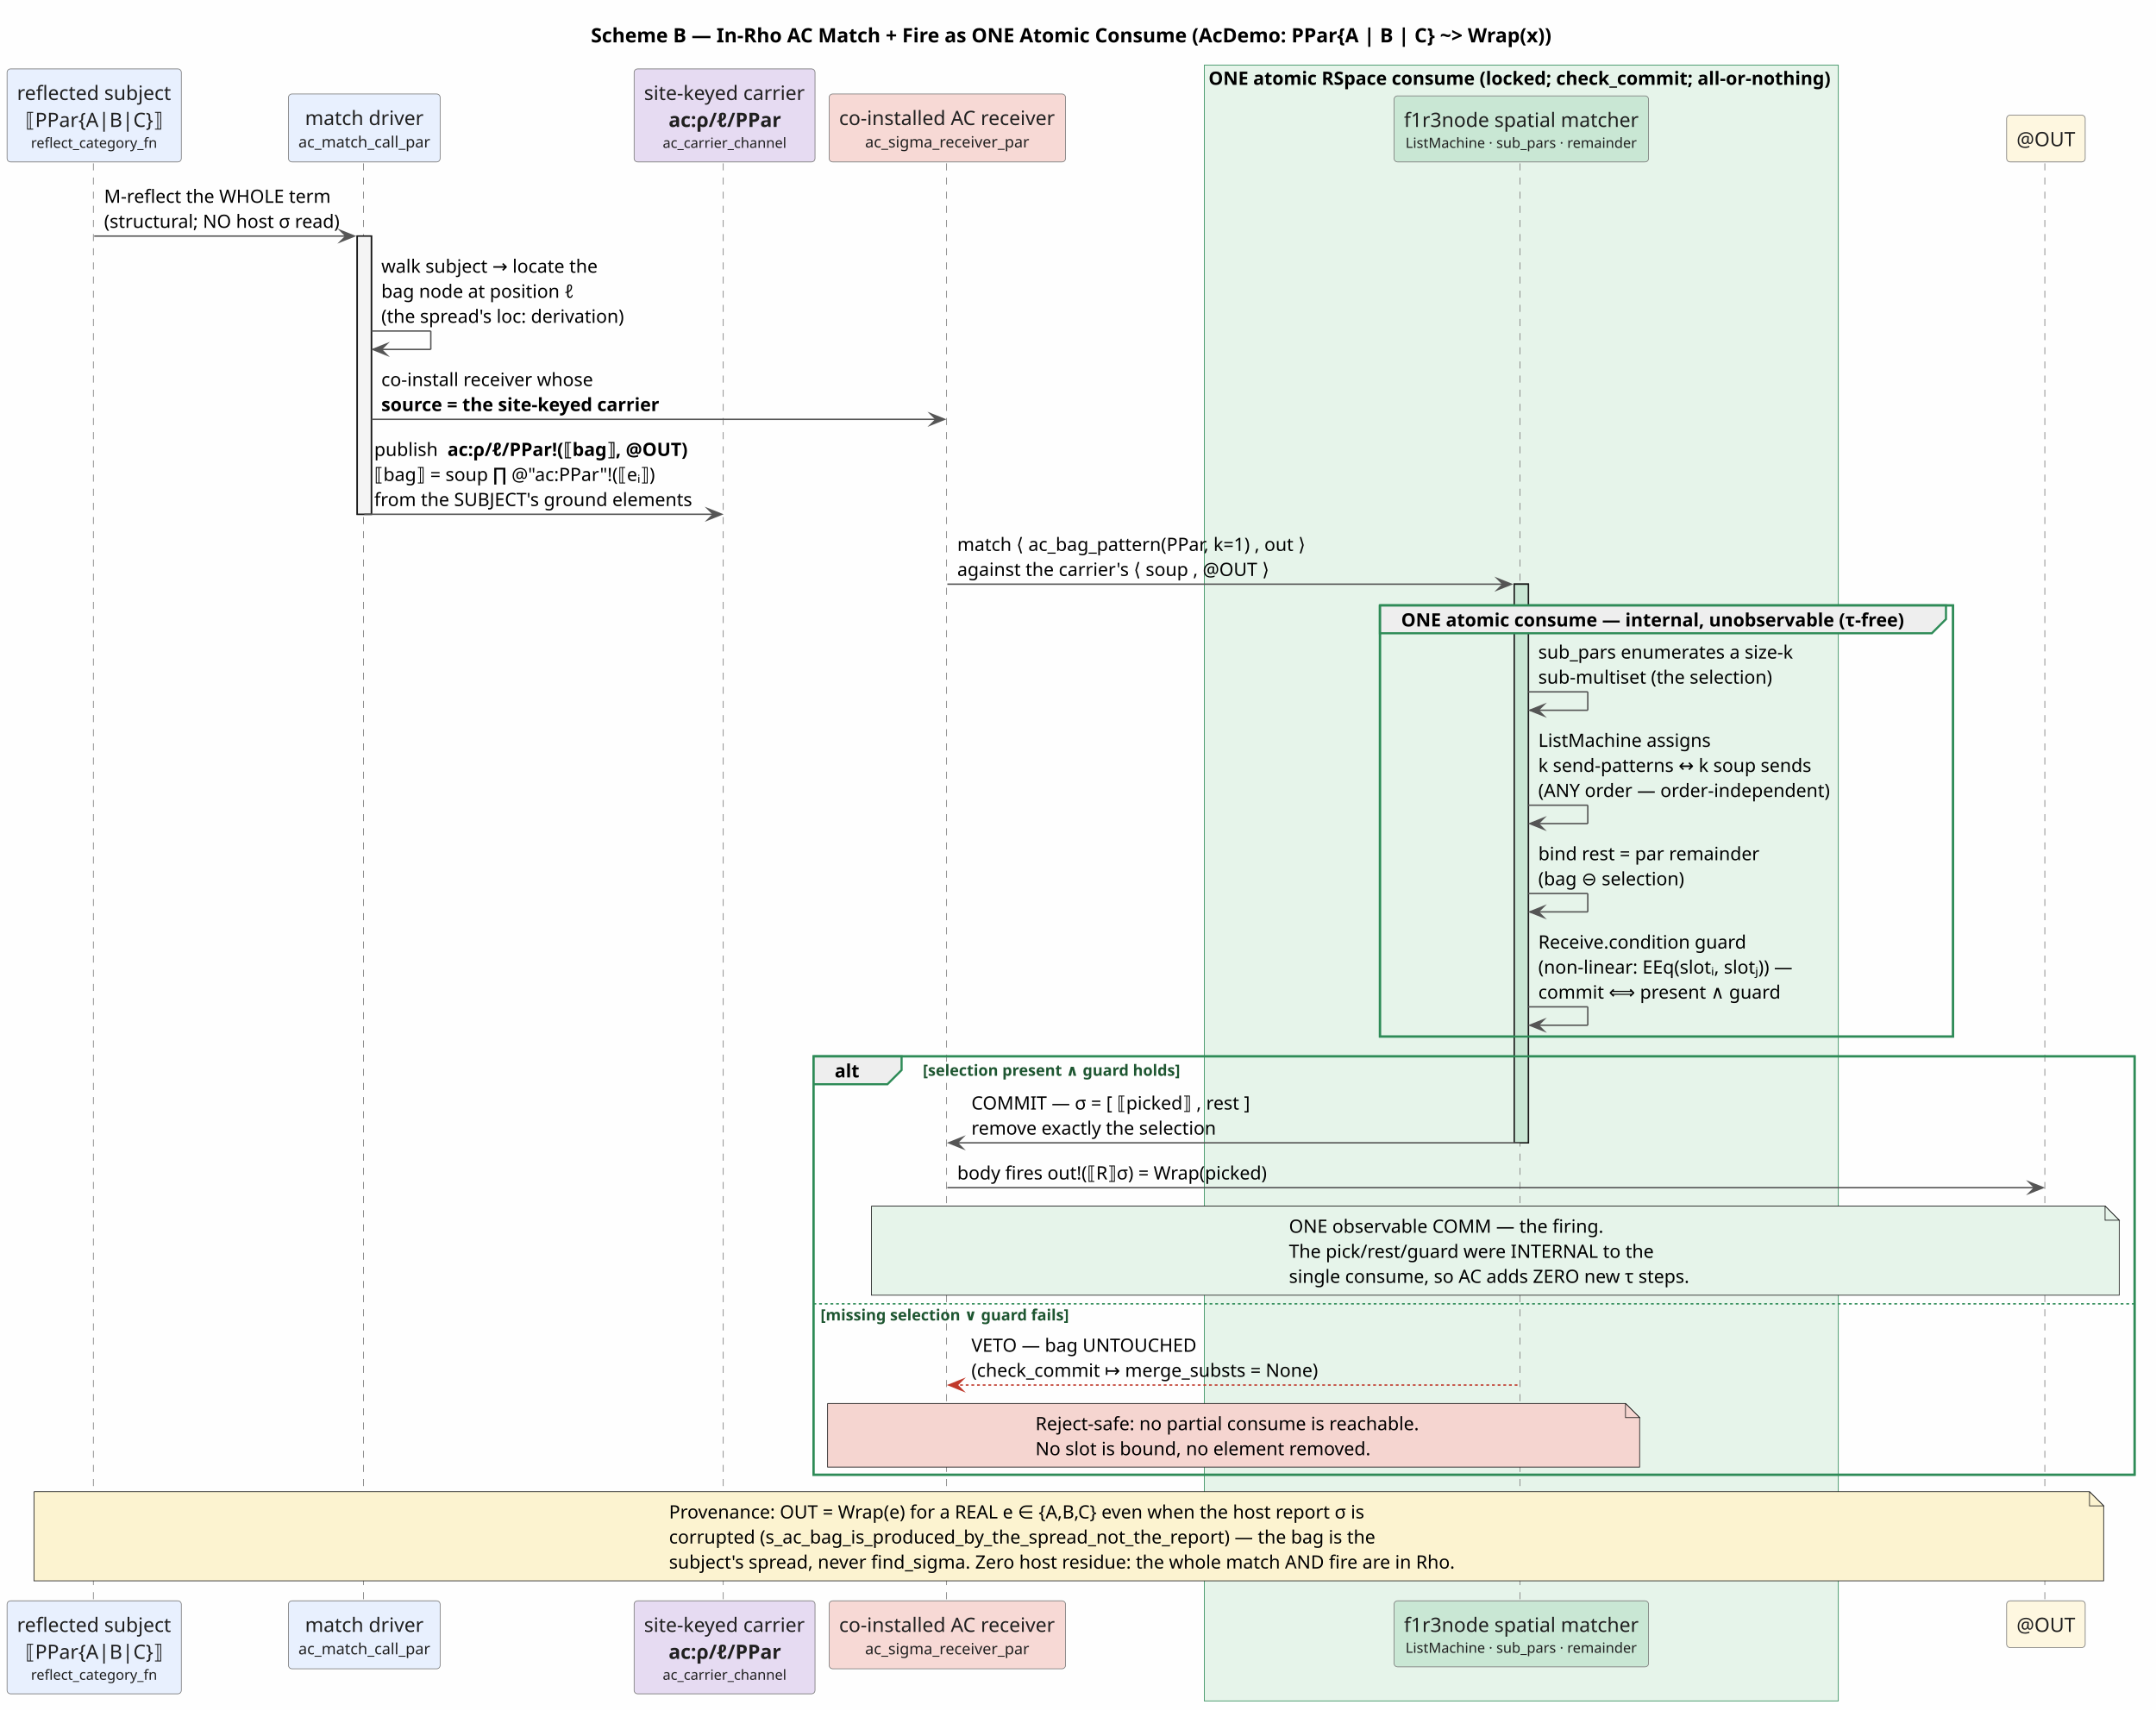
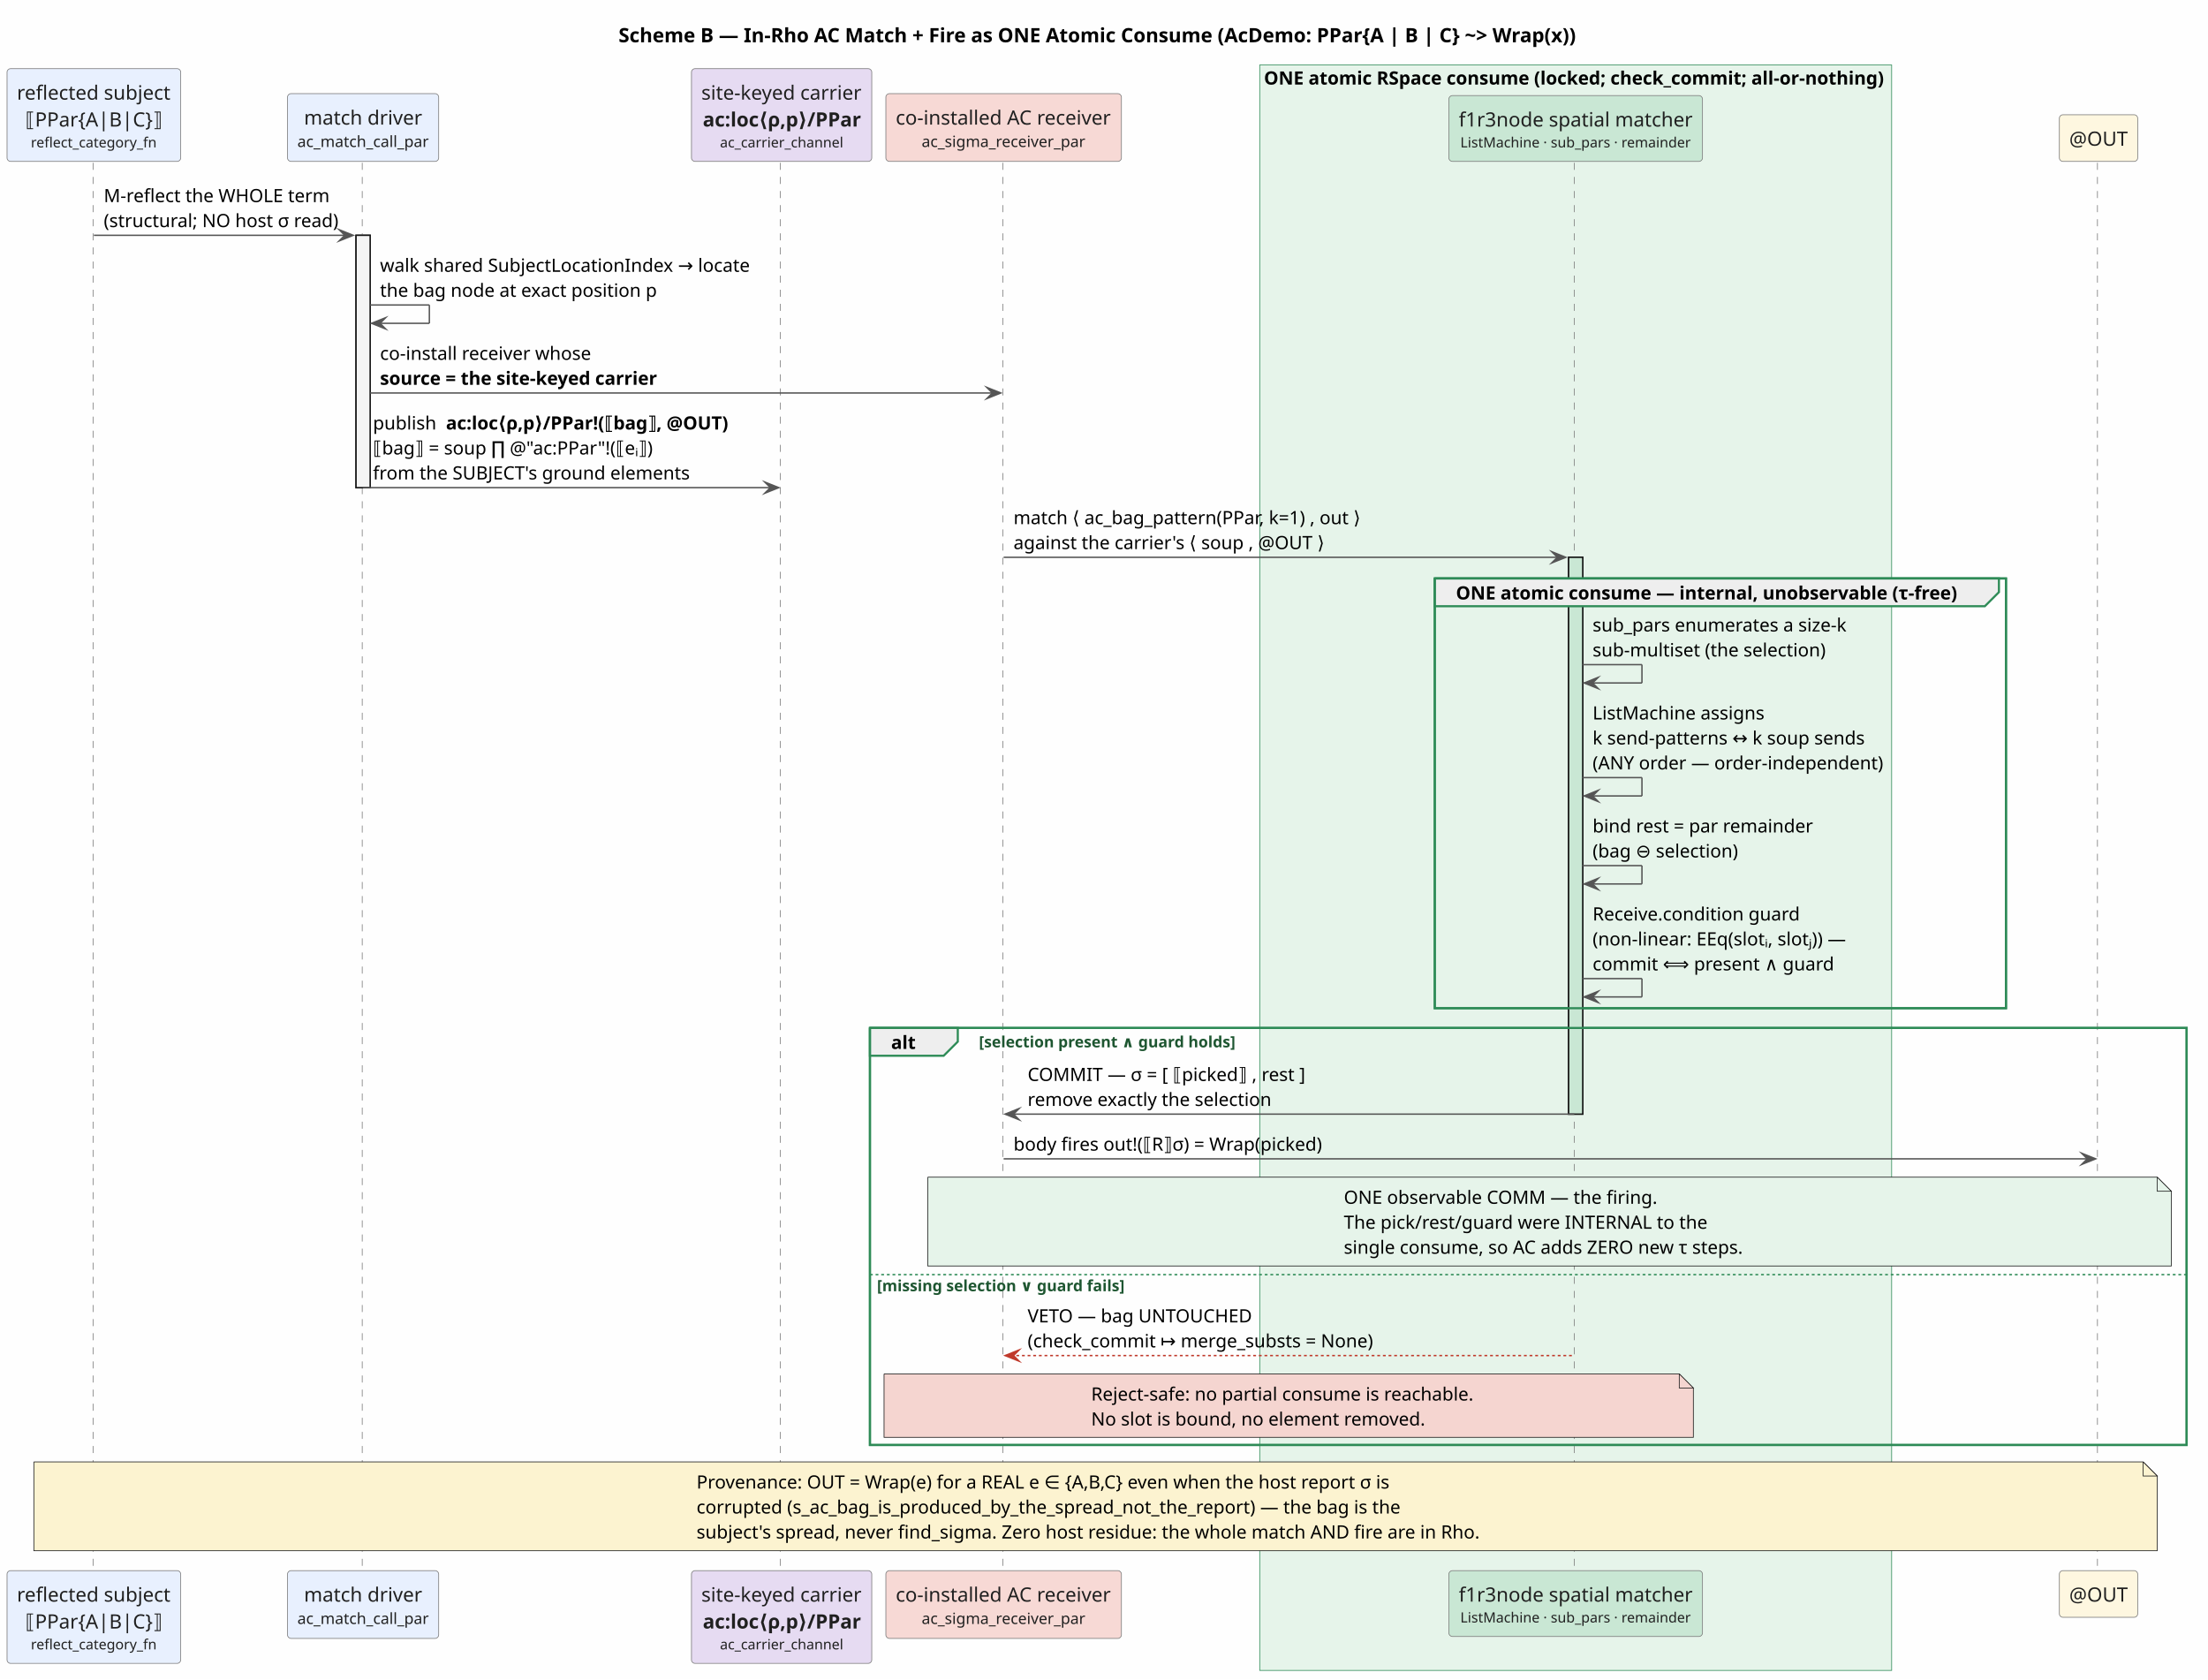
- <svg xmlns="http://www.w3.org/2000/svg" contentStyleType="text/css" data-diagram-type="SEQUENCE" height="1209px" preserveAspectRatio="none" style="width:1524px;height:1209px;background:#FEFEFE;" version="1.1" viewBox="0 0 1524 1209" width="1524px" zoomAndPan="magnify">
+ <svg xmlns="http://www.w3.org/2000/svg" contentStyleType="text/css" data-diagram-type="SEQUENCE" height="1191px" preserveAspectRatio="none" style="width:1566px;height:1191px;background:#FEFEFE;" version="1.1" viewBox="0 0 1566 1191" width="1566px" zoomAndPan="magnify">
  <defs />
  <g>
-     <rect fill="#FEFEFE" height="1209" style="stroke:none;stroke-width:1;" width="1524" x="0" y="0" />
+     <rect fill="#FEFEFE" height="1191" style="stroke:none;stroke-width:1;" width="1566" x="0" y="0" />
    <g class="title" data-source-line="18">
-       <text fill="#000000" font-family="sans" font-size="14" font-weight="700" lengthAdjust="spacing" textLength="682.441" x="417.702" y="29.966">Scheme B — In-Rho AC Match + Fire as ONE Atomic Consume  (AcDemo: PPar{A | B | C} ~&gt; Wrap(x))</text>
-     </g>
-     <rect fill="#E6F4EA" height="1156.254" style="stroke:#2E8B57;stroke-width:0.5;" width="448.195" x="851.26" y="46.068" />
-     <text fill="#000000" font-family="sans" font-size="13" font-weight="700" lengthAdjust="spacing" textLength="442.195" x="854.26" y="59.965">ONE atomic RSpace consume  (locked; check_commit; all-or-nothing)</text>
-     <g>
-       <rect fill="#F4F4F4" height="196.648" style="stroke:#181818;stroke-width:1;" width="10" x="252.519" y="166.874" />
-     </g>
-     <g>
-       <rect fill="#C9E7D4" height="394.884" style="stroke:#181818;stroke-width:1;" width="10" x="1070.358" y="412.934" />
-     </g>
-     <rect fill="none" height="304.766" style="stroke:#2E8B57;stroke-width:1.5;" width="405.121" x="975.422" y="427.934" />
-     <rect fill="none" height="295.748" style="stroke:#2E8B57;stroke-width:1.5;" width="933.846" x="575" y="746.7" />
+       <text fill="#000000" font-family="sans" font-size="14" font-weight="700" lengthAdjust="spacing" textLength="682.441" x="438.702" y="29.966">Scheme B — In-Rho AC Match + Fire as ONE Atomic Consume  (AcDemo: PPar{A | B | C} ~&gt; Wrap(x))</text>
+     </g>
+     <rect fill="#E6F4EA" height="1138.548" style="stroke:#2E8B57;stroke-width:0.5;" width="448.195" x="893.438" y="46.068" />
+     <text fill="#000000" font-family="sans" font-size="13" font-weight="700" lengthAdjust="spacing" textLength="442.195" x="896.438" y="59.965">ONE atomic RSpace consume  (locked; check_commit; all-or-nothing)</text>
+     <g>
+       <rect fill="#F4F4F4" height="178.942" style="stroke:#181818;stroke-width:1;" width="10" x="252.519" y="166.874" />
+     </g>
+     <g>
+       <rect fill="#C9E7D4" height="394.884" style="stroke:#181818;stroke-width:1;" width="10" x="1112.536" y="395.228" />
+     </g>
+     <rect fill="none" height="304.766" style="stroke:#2E8B57;stroke-width:1.5;" width="405.121" x="1017.6" y="410.228" />
+     <rect fill="none" height="295.748" style="stroke:#2E8B57;stroke-width:1.5;" width="933.846" x="617" y="728.994" />
    <g class="participant-lifeline" data-entity-uid="part1" data-qualified-name="SUB" data-source-line="20" id="part1-lifeline">
      <g>
-         <rect fill="#000000" fill-opacity="0" height="1017.105" width="8" x="62.586" y="115.462" />
-         <line style="stroke:#7A7A7A;stroke-width:0.5;stroke-dasharray:5,5;" x1="66" x2="66" y1="115.462" y2="1132.566" />
+         <rect fill="#000000" fill-opacity="0" height="999.399" width="8" x="62.586" y="115.462" />
+         <line style="stroke:#7A7A7A;stroke-width:0.5;stroke-dasharray:5,5;" x1="66" x2="66" y1="115.462" y2="1114.86" />
      </g>
    </g>
    <g class="participant-lifeline" data-entity-uid="part2" data-qualified-name="DRV" data-source-line="21" id="part2-lifeline">
      <g>
-         <rect fill="#000000" fill-opacity="0" height="1017.105" width="8" x="253.519" y="115.462" />
-         <line style="stroke:#7A7A7A;stroke-width:0.5;stroke-dasharray:5,5;" x1="256.912" x2="256.912" y1="115.462" y2="1132.566" />
+         <rect fill="#000000" fill-opacity="0" height="999.399" width="8" x="253.519" y="115.462" />
+         <line style="stroke:#7A7A7A;stroke-width:0.5;stroke-dasharray:5,5;" x1="256.912" x2="256.912" y1="115.462" y2="1114.86" />
      </g>
    </g>
    <g class="participant-lifeline" data-entity-uid="part3" data-qualified-name="CAR" data-source-line="22" id="part3-lifeline">
      <g>
-         <rect fill="#000000" fill-opacity="0" height="1017.105" width="8" x="508.173" y="115.462" />
-         <line style="stroke:#7A7A7A;stroke-width:0.5;stroke-dasharray:5,5;" x1="511.242" x2="511.242" y1="115.462" y2="1132.566" />
+         <rect fill="#000000" fill-opacity="0" height="999.399" width="8" x="550.352" y="115.462" />
+         <line style="stroke:#7A7A7A;stroke-width:0.5;stroke-dasharray:5,5;" x1="553.421" x2="553.421" y1="115.462" y2="1114.86" />
      </g>
    </g>
    <g class="participant-lifeline" data-entity-uid="part4" data-qualified-name="RCV" data-source-line="23" id="part4-lifeline">
      <g>
-         <rect fill="#000000" fill-opacity="0" height="1017.105" width="8" x="665.642" y="115.462" />
-         <line style="stroke:#7A7A7A;stroke-width:0.5;stroke-dasharray:5,5;" x1="669.104" x2="669.104" y1="115.462" y2="1132.566" />
+         <rect fill="#000000" fill-opacity="0" height="999.399" width="8" x="707.82" y="115.462" />
+         <line style="stroke:#7A7A7A;stroke-width:0.5;stroke-dasharray:5,5;" x1="711.283" x2="711.283" y1="115.462" y2="1114.86" />
      </g>
    </g>
    <g class="participant-lifeline" data-entity-uid="part5" data-qualified-name="MAT" data-source-line="25" id="part5-lifeline">
      <g>
-         <rect fill="#000000" fill-opacity="0" height="1017.105" width="8" x="1071.358" y="115.462" />
-         <line style="stroke:#7A7A7A;stroke-width:0.5;stroke-dasharray:5,5;" x1="1074.422" x2="1074.422" y1="115.462" y2="1132.566" />
+         <rect fill="#000000" fill-opacity="0" height="999.399" width="8" x="1113.536" y="115.462" />
+         <line style="stroke:#7A7A7A;stroke-width:0.5;stroke-dasharray:5,5;" x1="1116.6" x2="1116.6" y1="115.462" y2="1114.86" />
      </g>
    </g>
    <g class="participant-lifeline" data-entity-uid="part6" data-qualified-name="OUT" data-source-line="27" id="part6-lifeline">
      <g>
-         <rect fill="#000000" fill-opacity="0" height="1017.105" width="8" x="1442.181" y="115.462" />
-         <line style="stroke:#7A7A7A;stroke-width:0.5;stroke-dasharray:5,5;" x1="1445.412" x2="1445.412" y1="115.462" y2="1132.566" />
+         <rect fill="#000000" fill-opacity="0" height="999.399" width="8" x="1484.359" y="115.462" />
+         <line style="stroke:#7A7A7A;stroke-width:0.5;stroke-dasharray:5,5;" x1="1487.59" x2="1487.59" y1="115.462" y2="1114.86" />
      </g>
    </g>
    <g class="participant participant-head" data-entity-uid="part1" data-qualified-name="SUB" data-source-line="20" id="part1-head">
      <rect fill="#E8F0FE" height="65.756" rx="2.5" ry="2.5" style="stroke:#7A7A7A;stroke-width:0.5;" width="123.172" x="5" y="48.706" />
      <text fill="#202020" font-family="sans" font-size="14" lengthAdjust="spacing" textLength="109.172" x="12" y="70.672">reflected subject</text>
      <text fill="#202020" font-family="sans" font-size="14" lengthAdjust="spacing" textLength="97.401" x="17.885" y="89.74">⟦PPar{A|B|C}⟧</text>
      <text fill="#202020" font-family="sans" font-size="10" lengthAdjust="spacing" textLength="89.43" x="21.871" y="104.532">reflect_category_fn</text>
    </g>
    <g class="participant participant-tail" data-entity-uid="part1" data-qualified-name="SUB" data-source-line="20" id="part1-tail">
-       <rect fill="#E8F0FE" height="65.756" rx="2.5" ry="2.5" style="stroke:#7A7A7A;stroke-width:0.5;" width="123.172" x="5" y="1131.566" />
-       <text fill="#202020" font-family="sans" font-size="14" lengthAdjust="spacing" textLength="109.172" x="12" y="1153.532">reflected subject</text>
-       <text fill="#202020" font-family="sans" font-size="14" lengthAdjust="spacing" textLength="97.401" x="17.885" y="1172.6">⟦PPar{A|B|C}⟧</text>
-       <text fill="#202020" font-family="sans" font-size="10" lengthAdjust="spacing" textLength="89.43" x="21.871" y="1187.392">reflect_category_fn</text>
+       <rect fill="#E8F0FE" height="65.756" rx="2.5" ry="2.5" style="stroke:#7A7A7A;stroke-width:0.5;" width="123.172" x="5" y="1113.86" />
+       <text fill="#202020" font-family="sans" font-size="14" lengthAdjust="spacing" textLength="109.172" x="12" y="1135.826">reflected subject</text>
+       <text fill="#202020" font-family="sans" font-size="14" lengthAdjust="spacing" textLength="97.401" x="17.885" y="1154.894">⟦PPar{A|B|C}⟧</text>
+       <text fill="#202020" font-family="sans" font-size="10" lengthAdjust="spacing" textLength="89.43" x="21.871" y="1169.686">reflect_category_fn</text>
    </g>
    <g class="participant participant-head" data-entity-uid="part2" data-qualified-name="DRV" data-source-line="21" id="part2-head">
      <rect fill="#E8F0FE" height="48.05" rx="2.5" ry="2.5" style="stroke:#7A7A7A;stroke-width:0.5;" width="107.213" x="203.912" y="66.412" />
      <text fill="#202020" font-family="sans" font-size="14" lengthAdjust="spacing" textLength="83.804" x="215.617" y="88.378">match driver</text>
      <text fill="#202020" font-family="sans" font-size="11" lengthAdjust="spacing" textLength="93.213" x="210.912" y="104.239">ac_match_call_par</text>
    </g>
    <g class="participant participant-tail" data-entity-uid="part2" data-qualified-name="DRV" data-source-line="21" id="part2-tail">
-       <rect fill="#E8F0FE" height="48.05" rx="2.5" ry="2.5" style="stroke:#7A7A7A;stroke-width:0.5;" width="107.213" x="203.912" y="1131.566" />
-       <text fill="#202020" font-family="sans" font-size="14" lengthAdjust="spacing" textLength="83.804" x="215.617" y="1153.532">match driver</text>
-       <text fill="#202020" font-family="sans" font-size="11" lengthAdjust="spacing" textLength="93.213" x="210.912" y="1169.393">ac_match_call_par</text>
+       <rect fill="#E8F0FE" height="48.05" rx="2.5" ry="2.5" style="stroke:#7A7A7A;stroke-width:0.5;" width="107.213" x="203.912" y="1113.86" />
+       <text fill="#202020" font-family="sans" font-size="14" lengthAdjust="spacing" textLength="83.804" x="215.617" y="1135.826">match driver</text>
+       <text fill="#202020" font-family="sans" font-size="11" lengthAdjust="spacing" textLength="93.213" x="210.912" y="1151.687">ac_match_call_par</text>
    </g>
    <g class="participant participant-head" data-entity-uid="part3" data-qualified-name="CAR" data-source-line="22" id="part3-head">
-       <rect fill="#E6DBF2" height="65.756" rx="2.5" ry="2.5" style="stroke:#7A7A7A;stroke-width:0.5;" width="127.862" x="448.242" y="48.706" />
-       <text fill="#202020" font-family="sans" font-size="14" lengthAdjust="spacing" textLength="113.862" x="455.242" y="70.672">site-keyed carrier</text>
-       <text fill="#202020" font-family="sans" font-size="14" font-weight="700" lengthAdjust="spacing" textLength="79.128" x="472.609" y="89.74">ac:ρ/ℓ/PPar</text>
-       <text fill="#202020" font-family="sans" font-size="10" lengthAdjust="spacing" textLength="87.48" x="468.433" y="104.532">ac_carrier_channel</text>
+       <rect fill="#E6DBF2" height="65.756" rx="2.5" ry="2.5" style="stroke:#7A7A7A;stroke-width:0.5;" width="127.862" x="490.421" y="48.706" />
+       <text fill="#202020" font-family="sans" font-size="14" lengthAdjust="spacing" textLength="113.862" x="497.421" y="70.672">site-keyed carrier</text>
+       <text fill="#202020" font-family="sans" font-size="14" font-weight="700" lengthAdjust="spacing" textLength="111.819" x="498.442" y="89.74">ac:loc⟨ρ,p⟩/PPar</text>
+       <text fill="#202020" font-family="sans" font-size="10" lengthAdjust="spacing" textLength="87.48" x="510.612" y="104.532">ac_carrier_channel</text>
    </g>
    <g class="participant participant-tail" data-entity-uid="part3" data-qualified-name="CAR" data-source-line="22" id="part3-tail">
-       <rect fill="#E6DBF2" height="65.756" rx="2.5" ry="2.5" style="stroke:#7A7A7A;stroke-width:0.5;" width="127.862" x="448.242" y="1131.566" />
-       <text fill="#202020" font-family="sans" font-size="14" lengthAdjust="spacing" textLength="113.862" x="455.242" y="1153.532">site-keyed carrier</text>
-       <text fill="#202020" font-family="sans" font-size="14" font-weight="700" lengthAdjust="spacing" textLength="79.128" x="472.609" y="1172.6">ac:ρ/ℓ/PPar</text>
-       <text fill="#202020" font-family="sans" font-size="10" lengthAdjust="spacing" textLength="87.48" x="468.433" y="1187.392">ac_carrier_channel</text>
+       <rect fill="#E6DBF2" height="65.756" rx="2.5" ry="2.5" style="stroke:#7A7A7A;stroke-width:0.5;" width="127.862" x="490.421" y="1113.86" />
+       <text fill="#202020" font-family="sans" font-size="14" lengthAdjust="spacing" textLength="113.862" x="497.421" y="1135.826">site-keyed carrier</text>
+       <text fill="#202020" font-family="sans" font-size="14" font-weight="700" lengthAdjust="spacing" textLength="111.819" x="498.442" y="1154.894">ac:loc⟨ρ,p⟩/PPar</text>
+       <text fill="#202020" font-family="sans" font-size="10" lengthAdjust="spacing" textLength="87.48" x="510.612" y="1169.686">ac_carrier_channel</text>
    </g>
    <g class="participant participant-head" data-entity-uid="part4" data-qualified-name="RCV" data-source-line="23" id="part4-head">
-       <rect fill="#F7D9D5" height="48.05" rx="2.5" ry="2.5" style="stroke:#7A7A7A;stroke-width:0.5;" width="167.075" x="586.104" y="66.412" />
-       <text fill="#202020" font-family="sans" font-size="14" lengthAdjust="spacing" textLength="153.075" x="593.104" y="88.378">co-installed AC receiver</text>
-       <text fill="#202020" font-family="sans" font-size="11" lengthAdjust="spacing" textLength="116.313" x="611.485" y="104.239">ac_sigma_receiver_par</text>
+       <rect fill="#F7D9D5" height="48.05" rx="2.5" ry="2.5" style="stroke:#7A7A7A;stroke-width:0.5;" width="167.075" x="628.283" y="66.412" />
+       <text fill="#202020" font-family="sans" font-size="14" lengthAdjust="spacing" textLength="153.075" x="635.283" y="88.378">co-installed AC receiver</text>
+       <text fill="#202020" font-family="sans" font-size="11" lengthAdjust="spacing" textLength="116.313" x="653.664" y="104.239">ac_sigma_receiver_par</text>
    </g>
    <g class="participant participant-tail" data-entity-uid="part4" data-qualified-name="RCV" data-source-line="23" id="part4-tail">
-       <rect fill="#F7D9D5" height="48.05" rx="2.5" ry="2.5" style="stroke:#7A7A7A;stroke-width:0.5;" width="167.075" x="586.104" y="1131.566" />
-       <text fill="#202020" font-family="sans" font-size="14" lengthAdjust="spacing" textLength="153.075" x="593.104" y="1153.532">co-installed AC receiver</text>
-       <text fill="#202020" font-family="sans" font-size="11" lengthAdjust="spacing" textLength="116.313" x="611.485" y="1169.393">ac_sigma_receiver_par</text>
+       <rect fill="#F7D9D5" height="48.05" rx="2.5" ry="2.5" style="stroke:#7A7A7A;stroke-width:0.5;" width="167.075" x="628.283" y="1113.86" />
+       <text fill="#202020" font-family="sans" font-size="14" lengthAdjust="spacing" textLength="153.075" x="635.283" y="1135.826">co-installed AC receiver</text>
+       <text fill="#202020" font-family="sans" font-size="11" lengthAdjust="spacing" textLength="116.313" x="653.664" y="1151.687">ac_sigma_receiver_par</text>
    </g>
    <g class="participant participant-head" data-entity-uid="part5" data-qualified-name="MAT" data-source-line="25" id="part5-head">
-       <rect fill="#C9E7D4" height="46.688" rx="2.5" ry="2.5" style="stroke:#7A7A7A;stroke-width:0.5;" width="179.871" x="985.422" y="67.774" />
-       <text fill="#202020" font-family="sans" font-size="14" lengthAdjust="spacing" textLength="165.871" x="992.422" y="89.74">f1r3node spatial matcher</text>
-       <text fill="#202020" font-family="sans" font-size="10" lengthAdjust="spacing" textLength="163.69" x="993.513" y="104.532">ListMachine · sub_pars · remainder</text>
+       <rect fill="#C9E7D4" height="46.688" rx="2.5" ry="2.5" style="stroke:#7A7A7A;stroke-width:0.5;" width="179.871" x="1027.6" y="67.774" />
+       <text fill="#202020" font-family="sans" font-size="14" lengthAdjust="spacing" textLength="165.871" x="1034.6" y="89.74">f1r3node spatial matcher</text>
+       <text fill="#202020" font-family="sans" font-size="10" lengthAdjust="spacing" textLength="163.69" x="1035.691" y="104.532">ListMachine · sub_pars · remainder</text>
    </g>
    <g class="participant participant-tail" data-entity-uid="part5" data-qualified-name="MAT" data-source-line="25" id="part5-tail">
-       <rect fill="#C9E7D4" height="46.688" rx="2.5" ry="2.5" style="stroke:#7A7A7A;stroke-width:0.5;" width="179.871" x="985.422" y="1131.566" />
-       <text fill="#202020" font-family="sans" font-size="14" lengthAdjust="spacing" textLength="165.871" x="992.422" y="1153.532">f1r3node spatial matcher</text>
-       <text fill="#202020" font-family="sans" font-size="10" lengthAdjust="spacing" textLength="163.69" x="993.513" y="1168.324">ListMachine · sub_pars · remainder</text>
+       <rect fill="#C9E7D4" height="46.688" rx="2.5" ry="2.5" style="stroke:#7A7A7A;stroke-width:0.5;" width="179.871" x="1027.6" y="1113.86" />
+       <text fill="#202020" font-family="sans" font-size="14" lengthAdjust="spacing" textLength="165.871" x="1034.6" y="1135.826">f1r3node spatial matcher</text>
+       <text fill="#202020" font-family="sans" font-size="10" lengthAdjust="spacing" textLength="163.69" x="1035.691" y="1150.618">ListMachine · sub_pars · remainder</text>
    </g>
    <g class="participant participant-head" data-entity-uid="part6" data-qualified-name="OUT" data-source-line="27" id="part6-head">
-       <rect fill="#FEF7E0" height="33.068" rx="2.5" ry="2.5" style="stroke:#7A7A7A;stroke-width:0.5;" width="55.538" x="1418.412" y="81.394" />
-       <text fill="#202020" font-family="sans" font-size="14" lengthAdjust="spacing" textLength="41.538" x="1425.412" y="103.36">@OUT</text>
+       <rect fill="#FEF7E0" height="33.068" rx="2.5" ry="2.5" style="stroke:#7A7A7A;stroke-width:0.5;" width="55.538" x="1460.59" y="81.394" />
+       <text fill="#202020" font-family="sans" font-size="14" lengthAdjust="spacing" textLength="41.538" x="1467.59" y="103.36">@OUT</text>
    </g>
    <g class="participant participant-tail" data-entity-uid="part6" data-qualified-name="OUT" data-source-line="27" id="part6-tail">
-       <rect fill="#FEF7E0" height="33.068" rx="2.5" ry="2.5" style="stroke:#7A7A7A;stroke-width:0.5;" width="55.538" x="1418.412" y="1131.566" />
-       <text fill="#202020" font-family="sans" font-size="14" lengthAdjust="spacing" textLength="41.538" x="1425.412" y="1153.532">@OUT</text>
-     </g>
-     <g>
-       <rect fill="#F4F4F4" height="196.648" style="stroke:#181818;stroke-width:1;" width="10" x="252.519" y="166.874" />
-     </g>
-     <g>
-       <rect fill="#C9E7D4" height="394.884" style="stroke:#181818;stroke-width:1;" width="10" x="1070.358" y="412.934" />
+       <rect fill="#FEF7E0" height="33.068" rx="2.5" ry="2.5" style="stroke:#7A7A7A;stroke-width:0.5;" width="55.538" x="1460.59" y="1113.86" />
+       <text fill="#202020" font-family="sans" font-size="14" lengthAdjust="spacing" textLength="41.538" x="1467.59" y="1135.826">@OUT</text>
+     </g>
+     <g>
+       <rect fill="#F4F4F4" height="178.942" style="stroke:#181818;stroke-width:1;" width="10" x="252.519" y="166.874" />
+     </g>
+     <g>
+       <rect fill="#C9E7D4" height="394.884" style="stroke:#181818;stroke-width:1;" width="10" x="1112.536" y="395.228" />
    </g>
    <g class="message" data-entity-1="part1" data-entity-2="part2" data-source-line="29" id="msg1">
      <polygon fill="#555555" points="240.519,162.874,250.519,166.874,240.519,170.874,244.519,166.874" style="stroke:#555555;stroke-width:1;stroke-linejoin:miter;stroke-miterlimit:10;" />
      <line style="stroke:#555555;stroke-width:1;" x1="66.586" x2="246.519" y1="166.874" y2="166.874" />
      <text fill="#000000" font-family="sans" font-size="13" lengthAdjust="spacing" textLength="160.433" x="73.586" y="143.359">M-reflect the WHOLE term</text>
      <text fill="#000000" font-family="sans" font-size="13" lengthAdjust="spacing" textLength="166.933" x="73.586" y="161.065">(structural; NO host σ read)</text>
    </g>
    <g class="message" data-entity-1="part2" data-entity-2="part2" data-source-line="31" id="msg2">
-       <line style="stroke:#555555;stroke-width:1;" x1="262.519" x2="304.519" y1="233.992" y2="233.992" />
-       <line style="stroke:#555555;stroke-width:1;" x1="304.519" x2="304.519" y1="233.992" y2="246.992" />
-       <line style="stroke:#555555;stroke-width:1;" x1="263.519" x2="304.519" y1="246.992" y2="246.992" />
-       <polygon fill="#555555" points="273.519,242.992,263.519,246.992,273.519,250.992,269.519,246.992" style="stroke:#555555;stroke-width:1;stroke-linejoin:miter;stroke-miterlimit:10;" />
-       <text fill="#000000" font-family="sans" font-size="13" lengthAdjust="spacing" textLength="152.931" x="269.519" y="192.771">walk subject → locate the</text>
-       <text fill="#000000" font-family="sans" font-size="13" lengthAdjust="spacing" textLength="136.162" x="269.519" y="210.477">bag node at position ℓ</text>
-       <text fill="#000000" font-family="sans" font-size="13" lengthAdjust="spacing" textLength="172.198" x="269.519" y="228.183">(the spread's loc: derivation)</text>
+       <line style="stroke:#555555;stroke-width:1;" x1="262.519" x2="304.519" y1="216.286" y2="216.286" />
+       <line style="stroke:#555555;stroke-width:1;" x1="304.519" x2="304.519" y1="216.286" y2="229.286" />
+       <line style="stroke:#555555;stroke-width:1;" x1="263.519" x2="304.519" y1="229.286" y2="229.286" />
+       <polygon fill="#555555" points="273.519,225.286,263.519,229.286,273.519,233.286,269.519,229.286" style="stroke:#555555;stroke-width:1;stroke-linejoin:miter;stroke-miterlimit:10;" />
+       <text fill="#000000" font-family="sans" font-size="13" lengthAdjust="spacing" textLength="262.833" x="269.519" y="192.771">walk shared SubjectLocationIndex → locate</text>
+       <text fill="#000000" font-family="sans" font-size="13" lengthAdjust="spacing" textLength="196.651" x="269.519" y="210.477">the bag node at exact position p</text>
    </g>
    <g class="message" data-entity-1="part2" data-entity-2="part4" data-source-line="32" id="msg3">
-       <polygon fill="#555555" points="657.642,292.404,667.642,296.404,657.642,300.404,661.642,296.404" style="stroke:#555555;stroke-width:1;stroke-linejoin:miter;stroke-miterlimit:10;" />
-       <line style="stroke:#555555;stroke-width:1;" x1="262.519" x2="663.642" y1="296.404" y2="296.404" />
-       <text fill="#000000" font-family="sans" font-size="13" lengthAdjust="spacing" textLength="149.968" x="269.519" y="272.889">co-install receiver whose</text>
-       <text fill="#000000" font-family="sans" font-size="13" font-weight="700" lengthAdjust="spacing" textLength="196.963" x="269.519" y="290.595">source = the site-keyed carrier</text>
+       <polygon fill="#555555" points="699.82,274.698,709.82,278.698,699.82,282.698,703.82,278.698" style="stroke:#555555;stroke-width:1;stroke-linejoin:miter;stroke-miterlimit:10;" />
+       <line style="stroke:#555555;stroke-width:1;" x1="262.519" x2="705.82" y1="278.698" y2="278.698" />
+       <text fill="#000000" font-family="sans" font-size="13" lengthAdjust="spacing" textLength="149.968" x="269.519" y="255.183">co-install receiver whose</text>
+       <text fill="#000000" font-family="sans" font-size="13" font-weight="700" lengthAdjust="spacing" textLength="196.963" x="269.519" y="272.889">source = the site-keyed carrier</text>
    </g>
    <g class="message" data-entity-1="part2" data-entity-2="part3" data-source-line="33" id="msg4">
-       <polygon fill="#555555" points="500.173,359.522,510.173,363.522,500.173,367.522,504.173,363.522" style="stroke:#555555;stroke-width:1;stroke-linejoin:miter;stroke-miterlimit:10;" />
-       <line style="stroke:#555555;stroke-width:1;" x1="257.519" x2="506.173" y1="363.522" y2="363.522" />
-       <text fill="#000000" font-family="sans" font-size="13" lengthAdjust="spacing" textLength="44.993" x="264.519" y="322.301">publish</text>
-       <text fill="#000000" font-family="sans" font-size="13" font-weight="700" lengthAdjust="spacing" textLength="169.216" x="316.272" y="322.301">ac:ρ/ℓ/PPar!(⟦bag⟧, @OUT)</text>
-       <text fill="#000000" font-family="sans" font-size="13" lengthAdjust="spacing" textLength="198.462" x="264.519" y="340.007">⟦bag⟧ = soup ∏ @"ac:PPar"!(⟦eᵢ⟧)</text>
-       <text fill="#000000" font-family="sans" font-size="13" lengthAdjust="spacing" textLength="225.654" x="264.519" y="357.713">from the SUBJECT's ground elements</text>
+       <polygon fill="#555555" points="542.352,341.816,552.352,345.816,542.352,349.816,546.352,345.816" style="stroke:#555555;stroke-width:1;stroke-linejoin:miter;stroke-miterlimit:10;" />
+       <line style="stroke:#555555;stroke-width:1;" x1="257.519" x2="548.352" y1="345.816" y2="345.816" />
+       <text fill="#000000" font-family="sans" font-size="13" lengthAdjust="spacing" textLength="44.993" x="264.519" y="304.595">publish</text>
+       <text fill="#000000" font-family="sans" font-size="13" font-weight="700" lengthAdjust="spacing" textLength="199.572" x="316.272" y="304.595">ac:loc⟨ρ,p⟩/PPar!(⟦bag⟧, @OUT)</text>
+       <text fill="#000000" font-family="sans" font-size="13" lengthAdjust="spacing" textLength="198.462" x="264.519" y="322.301">⟦bag⟧ = soup ∏ @"ac:PPar"!(⟦eᵢ⟧)</text>
+       <text fill="#000000" font-family="sans" font-size="13" lengthAdjust="spacing" textLength="225.654" x="264.519" y="340.007">from the SUBJECT's ground elements</text>
    </g>
    <g class="message" data-entity-1="part4" data-entity-2="part5" data-source-line="36" id="msg5">
-       <polygon fill="#555555" points="1058.358,408.934,1068.358,412.934,1058.358,416.934,1062.358,412.934" style="stroke:#555555;stroke-width:1;stroke-linejoin:miter;stroke-miterlimit:10;" />
-       <line style="stroke:#555555;stroke-width:1;" x1="669.642" x2="1064.358" y1="412.934" y2="412.934" />
-       <text fill="#000000" font-family="sans" font-size="13" lengthAdjust="spacing" textLength="251.554" x="676.642" y="389.419">match  ⟨ ac_bag_pattern(PPar, k=1) , out ⟩</text>
-       <text fill="#000000" font-family="sans" font-size="13" lengthAdjust="spacing" textLength="223.786" x="676.642" y="407.125">against the carrier's  ⟨ soup , @OUT ⟩</text>
-     </g>
-     <path d="M975.422,427.934 L1375.543,427.934 L1375.543,437.64 L1365.543,447.64 L975.422,447.64 L975.422,427.934" fill="#EEEEEE" style="stroke:#2E8B57;stroke-width:1.5;" />
-     <rect fill="none" height="304.766" style="stroke:#2E8B57;stroke-width:1.5;" width="405.121" x="975.422" y="427.934" />
-     <text fill="#000000" font-family="sans" font-size="13" font-weight="700" lengthAdjust="spacing" textLength="355.121" x="990.422" y="442.831">ONE atomic consume — internal, unobservable (τ-free)</text>
+       <polygon fill="#555555" points="1100.536,391.228,1110.536,395.228,1100.536,399.228,1104.536,395.228" style="stroke:#555555;stroke-width:1;stroke-linejoin:miter;stroke-miterlimit:10;" />
+       <line style="stroke:#555555;stroke-width:1;" x1="711.82" x2="1106.536" y1="395.228" y2="395.228" />
+       <text fill="#000000" font-family="sans" font-size="13" lengthAdjust="spacing" textLength="251.554" x="718.82" y="371.713">match  ⟨ ac_bag_pattern(PPar, k=1) , out ⟩</text>
+       <text fill="#000000" font-family="sans" font-size="13" lengthAdjust="spacing" textLength="223.786" x="718.82" y="389.419">against the carrier's  ⟨ soup , @OUT ⟩</text>
+     </g>
+     <path d="M1017.6,410.228 L1417.722,410.228 L1417.722,419.934 L1407.722,429.934 L1017.6,429.934 L1017.6,410.228" fill="#EEEEEE" style="stroke:#2E8B57;stroke-width:1.5;" />
+     <rect fill="none" height="304.766" style="stroke:#2E8B57;stroke-width:1.5;" width="405.121" x="1017.6" y="410.228" />
+     <text fill="#000000" font-family="sans" font-size="13" font-weight="700" lengthAdjust="spacing" textLength="355.121" x="1032.6" y="425.125">ONE atomic consume — internal, unobservable (τ-free)</text>
    <g class="message" data-entity-1="part5" data-entity-2="part5" data-source-line="39" id="msg6">
-       <line style="stroke:#555555;stroke-width:1;" x1="1080.358" x2="1122.358" y1="489.052" y2="489.052" />
-       <line style="stroke:#555555;stroke-width:1;" x1="1122.358" x2="1122.358" y1="489.052" y2="502.052" />
-       <line style="stroke:#555555;stroke-width:1;" x1="1081.358" x2="1122.358" y1="502.052" y2="502.052" />
-       <polygon fill="#555555" points="1091.358,498.052,1081.358,502.052,1091.358,506.052,1087.358,502.052" style="stroke:#555555;stroke-width:1;stroke-linejoin:miter;stroke-miterlimit:10;" />
-       <text fill="#000000" font-family="sans" font-size="13" lengthAdjust="spacing" textLength="180.297" x="1087.358" y="465.537">sub_pars enumerates a size-k</text>
-       <text fill="#000000" font-family="sans" font-size="13" lengthAdjust="spacing" textLength="165.334" x="1087.358" y="483.243">sub-multiset (the selection)</text>
+       <line style="stroke:#555555;stroke-width:1;" x1="1122.536" x2="1164.536" y1="471.346" y2="471.346" />
+       <line style="stroke:#555555;stroke-width:1;" x1="1164.536" x2="1164.536" y1="471.346" y2="484.346" />
+       <line style="stroke:#555555;stroke-width:1;" x1="1123.536" x2="1164.536" y1="484.346" y2="484.346" />
+       <polygon fill="#555555" points="1133.536,480.346,1123.536,484.346,1133.536,488.346,1129.536,484.346" style="stroke:#555555;stroke-width:1;stroke-linejoin:miter;stroke-miterlimit:10;" />
+       <text fill="#000000" font-family="sans" font-size="13" lengthAdjust="spacing" textLength="180.297" x="1129.536" y="447.831">sub_pars enumerates a size-k</text>
+       <text fill="#000000" font-family="sans" font-size="13" lengthAdjust="spacing" textLength="165.334" x="1129.536" y="465.537">sub-multiset (the selection)</text>
    </g>
    <g class="message" data-entity-1="part5" data-entity-2="part5" data-source-line="40" id="msg7">
-       <line style="stroke:#555555;stroke-width:1;" x1="1080.358" x2="1122.358" y1="569.17" y2="569.17" />
-       <line style="stroke:#555555;stroke-width:1;" x1="1122.358" x2="1122.358" y1="569.17" y2="582.17" />
-       <line style="stroke:#555555;stroke-width:1;" x1="1081.358" x2="1122.358" y1="582.17" y2="582.17" />
-       <polygon fill="#555555" points="1091.358,578.17,1081.358,582.17,1091.358,586.17,1087.358,582.17" style="stroke:#555555;stroke-width:1;stroke-linejoin:miter;stroke-miterlimit:10;" />
-       <text fill="#000000" font-family="sans" font-size="13" lengthAdjust="spacing" textLength="121.901" x="1087.358" y="527.949">ListMachine assigns</text>
-       <text fill="#000000" font-family="sans" font-size="13" lengthAdjust="spacing" textLength="193.023" x="1087.358" y="545.655">k send-patterns ↔ k soup sends</text>
-       <text fill="#000000" font-family="sans" font-size="13" lengthAdjust="spacing" textLength="206.661" x="1087.358" y="563.361">(ANY order — order-independent)</text>
+       <line style="stroke:#555555;stroke-width:1;" x1="1122.536" x2="1164.536" y1="551.464" y2="551.464" />
+       <line style="stroke:#555555;stroke-width:1;" x1="1164.536" x2="1164.536" y1="551.464" y2="564.464" />
+       <line style="stroke:#555555;stroke-width:1;" x1="1123.536" x2="1164.536" y1="564.464" y2="564.464" />
+       <polygon fill="#555555" points="1133.536,560.464,1123.536,564.464,1133.536,568.464,1129.536,564.464" style="stroke:#555555;stroke-width:1;stroke-linejoin:miter;stroke-miterlimit:10;" />
+       <text fill="#000000" font-family="sans" font-size="13" lengthAdjust="spacing" textLength="121.901" x="1129.536" y="510.243">ListMachine assigns</text>
+       <text fill="#000000" font-family="sans" font-size="13" lengthAdjust="spacing" textLength="193.023" x="1129.536" y="527.949">k send-patterns ↔ k soup sends</text>
+       <text fill="#000000" font-family="sans" font-size="13" lengthAdjust="spacing" textLength="206.661" x="1129.536" y="545.655">(ANY order — order-independent)</text>
    </g>
    <g class="message" data-entity-1="part5" data-entity-2="part5" data-source-line="41" id="msg8">
-       <line style="stroke:#555555;stroke-width:1;" x1="1080.358" x2="1122.358" y1="631.582" y2="631.582" />
-       <line style="stroke:#555555;stroke-width:1;" x1="1122.358" x2="1122.358" y1="631.582" y2="644.582" />
-       <line style="stroke:#555555;stroke-width:1;" x1="1081.358" x2="1122.358" y1="644.582" y2="644.582" />
-       <polygon fill="#555555" points="1091.358,640.582,1081.358,644.582,1091.358,648.582,1087.358,644.582" style="stroke:#555555;stroke-width:1;stroke-linejoin:miter;stroke-miterlimit:10;" />
-       <text fill="#000000" font-family="sans" font-size="13" lengthAdjust="spacing" textLength="160.225" x="1087.358" y="608.067">bind  rest = par remainder</text>
-       <text fill="#000000" font-family="sans" font-size="13" lengthAdjust="spacing" textLength="103.167" x="1087.358" y="625.773">(bag ⊖ selection)</text>
+       <line style="stroke:#555555;stroke-width:1;" x1="1122.536" x2="1164.536" y1="613.876" y2="613.876" />
+       <line style="stroke:#555555;stroke-width:1;" x1="1164.536" x2="1164.536" y1="613.876" y2="626.876" />
+       <line style="stroke:#555555;stroke-width:1;" x1="1123.536" x2="1164.536" y1="626.876" y2="626.876" />
+       <polygon fill="#555555" points="1133.536,622.876,1123.536,626.876,1133.536,630.876,1129.536,626.876" style="stroke:#555555;stroke-width:1;stroke-linejoin:miter;stroke-miterlimit:10;" />
+       <text fill="#000000" font-family="sans" font-size="13" lengthAdjust="spacing" textLength="160.225" x="1129.536" y="590.361">bind  rest = par remainder</text>
+       <text fill="#000000" font-family="sans" font-size="13" lengthAdjust="spacing" textLength="103.167" x="1129.536" y="608.067">(bag ⊖ selection)</text>
    </g>
    <g class="message" data-entity-1="part5" data-entity-2="part5" data-source-line="42" id="msg9">
-       <line style="stroke:#555555;stroke-width:1;" x1="1080.358" x2="1122.358" y1="711.7" y2="711.7" />
-       <line style="stroke:#555555;stroke-width:1;" x1="1122.358" x2="1122.358" y1="711.7" y2="724.7" />
-       <line style="stroke:#555555;stroke-width:1;" x1="1081.358" x2="1122.358" y1="724.7" y2="724.7" />
-       <polygon fill="#555555" points="1091.358,720.7,1081.358,724.7,1091.358,728.7,1087.358,724.7" style="stroke:#555555;stroke-width:1;stroke-linejoin:miter;stroke-miterlimit:10;" />
-       <text fill="#000000" font-family="sans" font-size="13" lengthAdjust="spacing" textLength="147.264" x="1087.358" y="670.479">Receive.condition guard</text>
-       <text fill="#000000" font-family="sans" font-size="13" lengthAdjust="spacing" textLength="179.66" x="1087.358" y="688.185">(non-linear: EEq(slotᵢ, slotⱼ)) —</text>
-       <text fill="#000000" font-family="sans" font-size="13" lengthAdjust="spacing" textLength="171.802" x="1087.358" y="705.891">commit ⟺ present ∧ guard</text>
-     </g>
-     <path d="M575,746.7 L637.303,746.7 L637.303,756.406 L627.303,766.406 L575,766.406 L575,746.7" fill="#EEEEEE" style="stroke:#2E8B57;stroke-width:1.5;" />
-     <rect fill="none" height="295.748" style="stroke:#2E8B57;stroke-width:1.5;" width="933.846" x="575" y="746.7" />
-     <text fill="#000000" font-family="sans" font-size="13" font-weight="700" lengthAdjust="spacing" textLength="17.303" x="590" y="761.597">alt</text>
-     <text fill="#1E5631" font-family="sans" font-size="11" font-weight="700" lengthAdjust="spacing" textLength="182.137" x="652.303" y="760.459">[selection present ∧ guard holds]</text>
+       <line style="stroke:#555555;stroke-width:1;" x1="1122.536" x2="1164.536" y1="693.994" y2="693.994" />
+       <line style="stroke:#555555;stroke-width:1;" x1="1164.536" x2="1164.536" y1="693.994" y2="706.994" />
+       <line style="stroke:#555555;stroke-width:1;" x1="1123.536" x2="1164.536" y1="706.994" y2="706.994" />
+       <polygon fill="#555555" points="1133.536,702.994,1123.536,706.994,1133.536,710.994,1129.536,706.994" style="stroke:#555555;stroke-width:1;stroke-linejoin:miter;stroke-miterlimit:10;" />
+       <text fill="#000000" font-family="sans" font-size="13" lengthAdjust="spacing" textLength="147.264" x="1129.536" y="652.773">Receive.condition guard</text>
+       <text fill="#000000" font-family="sans" font-size="13" lengthAdjust="spacing" textLength="179.66" x="1129.536" y="670.479">(non-linear: EEq(slotᵢ, slotⱼ)) —</text>
+       <text fill="#000000" font-family="sans" font-size="13" lengthAdjust="spacing" textLength="171.802" x="1129.536" y="688.185">commit ⟺ present ∧ guard</text>
+     </g>
+     <path d="M617,728.994 L679.303,728.994 L679.303,738.7 L669.303,748.7 L617,748.7 L617,728.994" fill="#EEEEEE" style="stroke:#2E8B57;stroke-width:1.5;" />
+     <rect fill="none" height="295.748" style="stroke:#2E8B57;stroke-width:1.5;" width="933.846" x="617" y="728.994" />
+     <text fill="#000000" font-family="sans" font-size="13" font-weight="700" lengthAdjust="spacing" textLength="17.303" x="632" y="743.891">alt</text>
+     <text fill="#1E5631" font-family="sans" font-size="11" font-weight="700" lengthAdjust="spacing" textLength="182.137" x="694.303" y="742.753">[selection present ∧ guard holds]</text>
    <g class="message" data-entity-1="part5" data-entity-2="part4" data-source-line="45" id="msg10">
-       <polygon fill="#555555" points="680.642,803.818,670.642,807.818,680.642,811.818,676.642,807.818" style="stroke:#555555;stroke-width:1;stroke-linejoin:miter;stroke-miterlimit:10;" />
-       <line style="stroke:#555555;stroke-width:1;" x1="674.642" x2="1074.358" y1="807.818" y2="807.818" />
-       <text fill="#000000" font-family="sans" font-size="13" lengthAdjust="spacing" textLength="197.434" x="686.642" y="784.303">COMMIT — σ = [ ⟦picked⟧ , rest ]</text>
-       <text fill="#000000" font-family="sans" font-size="13" lengthAdjust="spacing" textLength="173.706" x="686.642" y="802.009">remove exactly the selection</text>
+       <polygon fill="#555555" points="722.82,786.112,712.82,790.112,722.82,794.112,718.82,790.112" style="stroke:#555555;stroke-width:1;stroke-linejoin:miter;stroke-miterlimit:10;" />
+       <line style="stroke:#555555;stroke-width:1;" x1="716.82" x2="1116.536" y1="790.112" y2="790.112" />
+       <text fill="#000000" font-family="sans" font-size="13" lengthAdjust="spacing" textLength="197.434" x="728.82" y="766.597">COMMIT — σ = [ ⟦picked⟧ , rest ]</text>
+       <text fill="#000000" font-family="sans" font-size="13" lengthAdjust="spacing" textLength="173.706" x="728.82" y="784.303">remove exactly the selection</text>
    </g>
    <g class="message" data-entity-1="part4" data-entity-2="part6" data-source-line="47" id="msg11">
-       <polygon fill="#555555" points="1434.181,835.524,1444.181,839.524,1434.181,843.524,1438.181,839.524" style="stroke:#555555;stroke-width:1;stroke-linejoin:miter;stroke-miterlimit:10;" />
-       <line style="stroke:#555555;stroke-width:1;" x1="669.642" x2="1440.181" y1="839.524" y2="839.524" />
-       <text fill="#000000" font-family="sans" font-size="13" lengthAdjust="spacing" textLength="222.81" x="676.642" y="833.715">body fires  out!(⟦R⟧σ) = Wrap(picked)</text>
-     </g>
-     <path d="M616,852.524 L616,915.524 L1498,915.524 L1498,862.524 L1488,852.524 L616,852.524" fill="#E6F4EA" style="stroke:#181818;stroke-width:0.5;" />
-     <path d="M1488,852.524 L1488,862.524 L1498,862.524 L1488,852.524" fill="#E6F4EA" style="stroke:#181818;stroke-width:0.5;" />
-     <text fill="#000000" font-family="sans" font-size="13" lengthAdjust="spacing" textLength="222.599" x="911.099" y="871.421">ONE observable COMM — the firing.</text>
-     <text fill="#000000" font-family="sans" font-size="13" lengthAdjust="spacing" textLength="258.7" x="911.099" y="889.127">The pick/rest/guard were INTERNAL to the</text>
-     <text fill="#000000" font-family="sans" font-size="13" lengthAdjust="spacing" textLength="283.647" x="911.099" y="906.833">single consume, so AC adds ZERO new τ steps.</text>
-     <line style="stroke:#2E8B57;stroke-width:1;stroke-dasharray:2,2;" x1="575" x2="1508.846" y1="921.642" y2="921.642" />
-     <text fill="#1E5631" font-family="sans" font-size="11" font-weight="700" lengthAdjust="spacing" textLength="175.295" x="580" y="933.401">[missing selection ∨ guard fails]</text>
+       <polygon fill="#555555" points="1476.359,817.818,1486.359,821.818,1476.359,825.818,1480.359,821.818" style="stroke:#555555;stroke-width:1;stroke-linejoin:miter;stroke-miterlimit:10;" />
+       <line style="stroke:#555555;stroke-width:1;" x1="711.82" x2="1482.359" y1="821.818" y2="821.818" />
+       <text fill="#000000" font-family="sans" font-size="13" lengthAdjust="spacing" textLength="222.81" x="718.82" y="816.009">body fires  out!(⟦R⟧σ) = Wrap(picked)</text>
+     </g>
+     <path d="M658,834.818 L658,897.818 L1540,897.818 L1540,844.818 L1530,834.818 L658,834.818" fill="#E6F4EA" style="stroke:#181818;stroke-width:0.5;" />
+     <path d="M1530,834.818 L1530,844.818 L1540,844.818 L1530,834.818" fill="#E6F4EA" style="stroke:#181818;stroke-width:0.5;" />
+     <text fill="#000000" font-family="sans" font-size="13" lengthAdjust="spacing" textLength="222.599" x="953.099" y="853.715">ONE observable COMM — the firing.</text>
+     <text fill="#000000" font-family="sans" font-size="13" lengthAdjust="spacing" textLength="258.7" x="953.099" y="871.421">The pick/rest/guard were INTERNAL to the</text>
+     <text fill="#000000" font-family="sans" font-size="13" lengthAdjust="spacing" textLength="283.647" x="953.099" y="889.127">single consume, so AC adds ZERO new τ steps.</text>
+     <line style="stroke:#2E8B57;stroke-width:1;stroke-dasharray:2,2;" x1="617" x2="1550.846" y1="903.936" y2="903.936" />
+     <text fill="#1E5631" font-family="sans" font-size="11" font-weight="700" lengthAdjust="spacing" textLength="175.295" x="622" y="915.695">[missing selection ∨ guard fails]</text>
    <g class="message" data-entity-1="part5" data-entity-2="part4" data-source-line="54" id="msg12">
-       <polygon fill="#C0392B" points="680.642,975.036,670.642,979.036,680.642,983.036,676.642,979.036" style="stroke:#C0392B;stroke-width:1;stroke-linejoin:miter;stroke-miterlimit:10;" />
-       <line style="stroke:#C0392B;stroke-width:1;stroke-dasharray:2,2;" x1="674.642" x2="1074.358" y1="979.036" y2="979.036" />
-       <text fill="#000000" font-family="sans" font-size="13" lengthAdjust="spacing" textLength="159.666" x="686.642" y="955.521">VETO — bag UNTOUCHED</text>
-       <text fill="#000000" font-family="sans" font-size="13" lengthAdjust="spacing" textLength="245.14" x="686.642" y="973.227">(check_commit ↦ merge_substs = None)</text>
-     </g>
-     <path d="M585,992.036 L585,1037.036 L1159,1037.036 L1159,1002.036 L1149,992.036 L585,992.036" fill="#F5D5D0" style="stroke:#181818;stroke-width:0.5;" />
-     <path d="M1149,992.036 L1149,1002.036 L1159,1002.036 L1149,992.036" fill="#F5D5D0" style="stroke:#181818;stroke-width:0.5;" />
-     <text fill="#000000" font-family="sans" font-size="13" lengthAdjust="spacing" textLength="271.375" x="731.907" y="1010.933">Reject-safe: no partial consume is reachable.</text>
-     <text fill="#000000" font-family="sans" font-size="13" lengthAdjust="spacing" textLength="237.419" x="731.907" y="1028.639">No slot is bound, no element removed.</text>
-     <path d="M24,1054.448 L24,1117.448 L1487,1117.448 L1487,1064.448 L1477,1054.448 L24,1054.448" fill="#FCF3D0" style="stroke:#181818;stroke-width:0.5;" />
-     <path d="M1477,1054.448 L1477,1064.448 L1487,1064.448 L1477,1054.448" fill="#FCF3D0" style="stroke:#181818;stroke-width:0.5;" />
-     <text fill="#000000" font-family="sans" font-size="13" lengthAdjust="spacing" textLength="493.625" x="472.911" y="1073.345">Provenance: OUT = Wrap(e) for a REAL e ∈ {A,B,C} even when the host report σ is</text>
-     <text fill="#000000" font-family="sans" font-size="13" lengthAdjust="spacing" textLength="500.292" x="472.911" y="1091.051">corrupted (s_ac_bag_is_produced_by_the_spread_not_the_report) — the bag is the</text>
-     <text fill="#000000" font-family="sans" font-size="13" lengthAdjust="spacing" textLength="557.128" x="472.911" y="1108.757">subject's spread, never find_sigma. Zero host residue: the whole match AND fire are in Rho.</text>
+       <polygon fill="#C0392B" points="722.82,957.33,712.82,961.33,722.82,965.33,718.82,961.33" style="stroke:#C0392B;stroke-width:1;stroke-linejoin:miter;stroke-miterlimit:10;" />
+       <line style="stroke:#C0392B;stroke-width:1;stroke-dasharray:2,2;" x1="716.82" x2="1116.536" y1="961.33" y2="961.33" />
+       <text fill="#000000" font-family="sans" font-size="13" lengthAdjust="spacing" textLength="159.666" x="728.82" y="937.815">VETO — bag UNTOUCHED</text>
+       <text fill="#000000" font-family="sans" font-size="13" lengthAdjust="spacing" textLength="245.14" x="728.82" y="955.521">(check_commit ↦ merge_substs = None)</text>
+     </g>
+     <path d="M627,974.33 L627,1019.33 L1201,1019.33 L1201,984.33 L1191,974.33 L627,974.33" fill="#F5D5D0" style="stroke:#181818;stroke-width:0.5;" />
+     <path d="M1191,974.33 L1191,984.33 L1201,984.33 L1191,974.33" fill="#F5D5D0" style="stroke:#181818;stroke-width:0.5;" />
+     <text fill="#000000" font-family="sans" font-size="13" lengthAdjust="spacing" textLength="271.375" x="773.907" y="993.227">Reject-safe: no partial consume is reachable.</text>
+     <text fill="#000000" font-family="sans" font-size="13" lengthAdjust="spacing" textLength="237.419" x="773.907" y="1010.933">No slot is bound, no element removed.</text>
+     <path d="M24,1036.742 L24,1099.742 L1530,1099.742 L1530,1046.742 L1520,1036.742 L24,1036.742" fill="#FCF3D0" style="stroke:#181818;stroke-width:0.5;" />
+     <path d="M1520,1036.742 L1520,1046.742 L1530,1046.742 L1520,1036.742" fill="#FCF3D0" style="stroke:#181818;stroke-width:0.5;" />
+     <text fill="#000000" font-family="sans" font-size="13" lengthAdjust="spacing" textLength="493.625" x="494" y="1055.639">Provenance: OUT = Wrap(e) for a REAL e ∈ {A,B,C} even when the host report σ is</text>
+     <text fill="#000000" font-family="sans" font-size="13" lengthAdjust="spacing" textLength="500.292" x="494" y="1073.345">corrupted (s_ac_bag_is_produced_by_the_spread_not_the_report) — the bag is the</text>
+     <text fill="#000000" font-family="sans" font-size="13" lengthAdjust="spacing" textLength="557.128" x="494" y="1091.051">subject's spread, never find_sigma. Zero host residue: the whole match AND fire are in Rho.</text>
  </g>
</svg>
